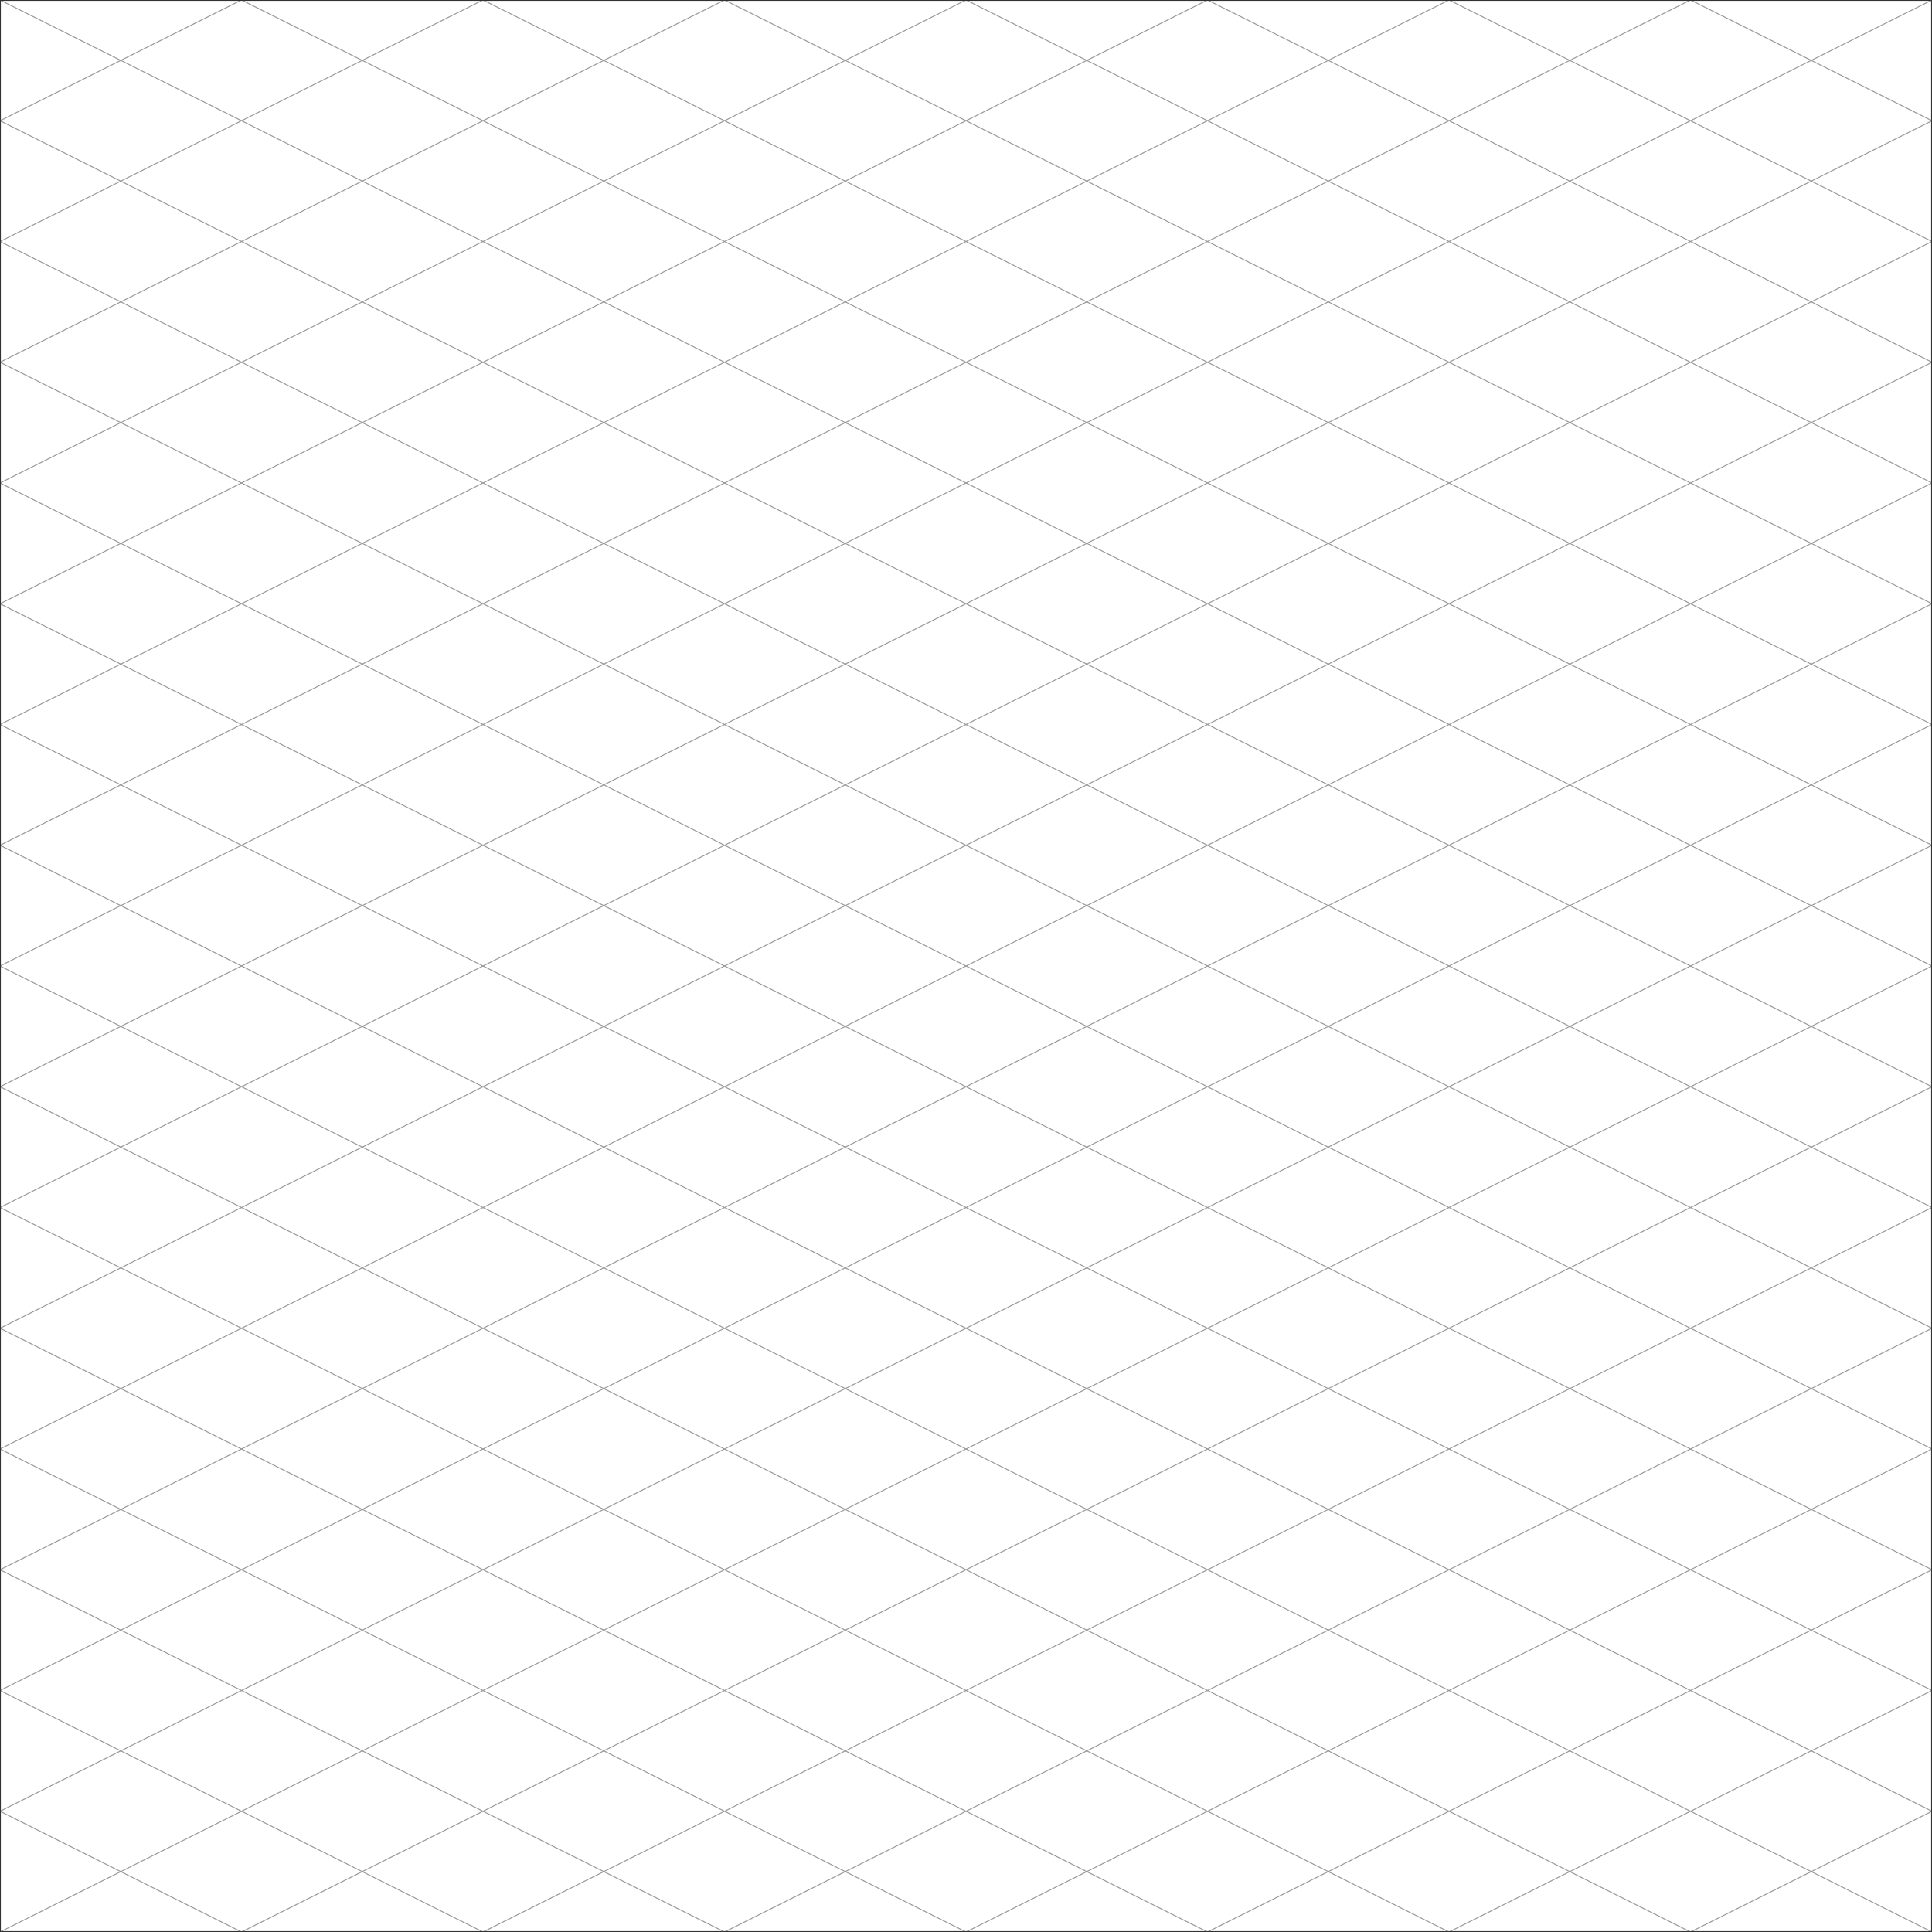
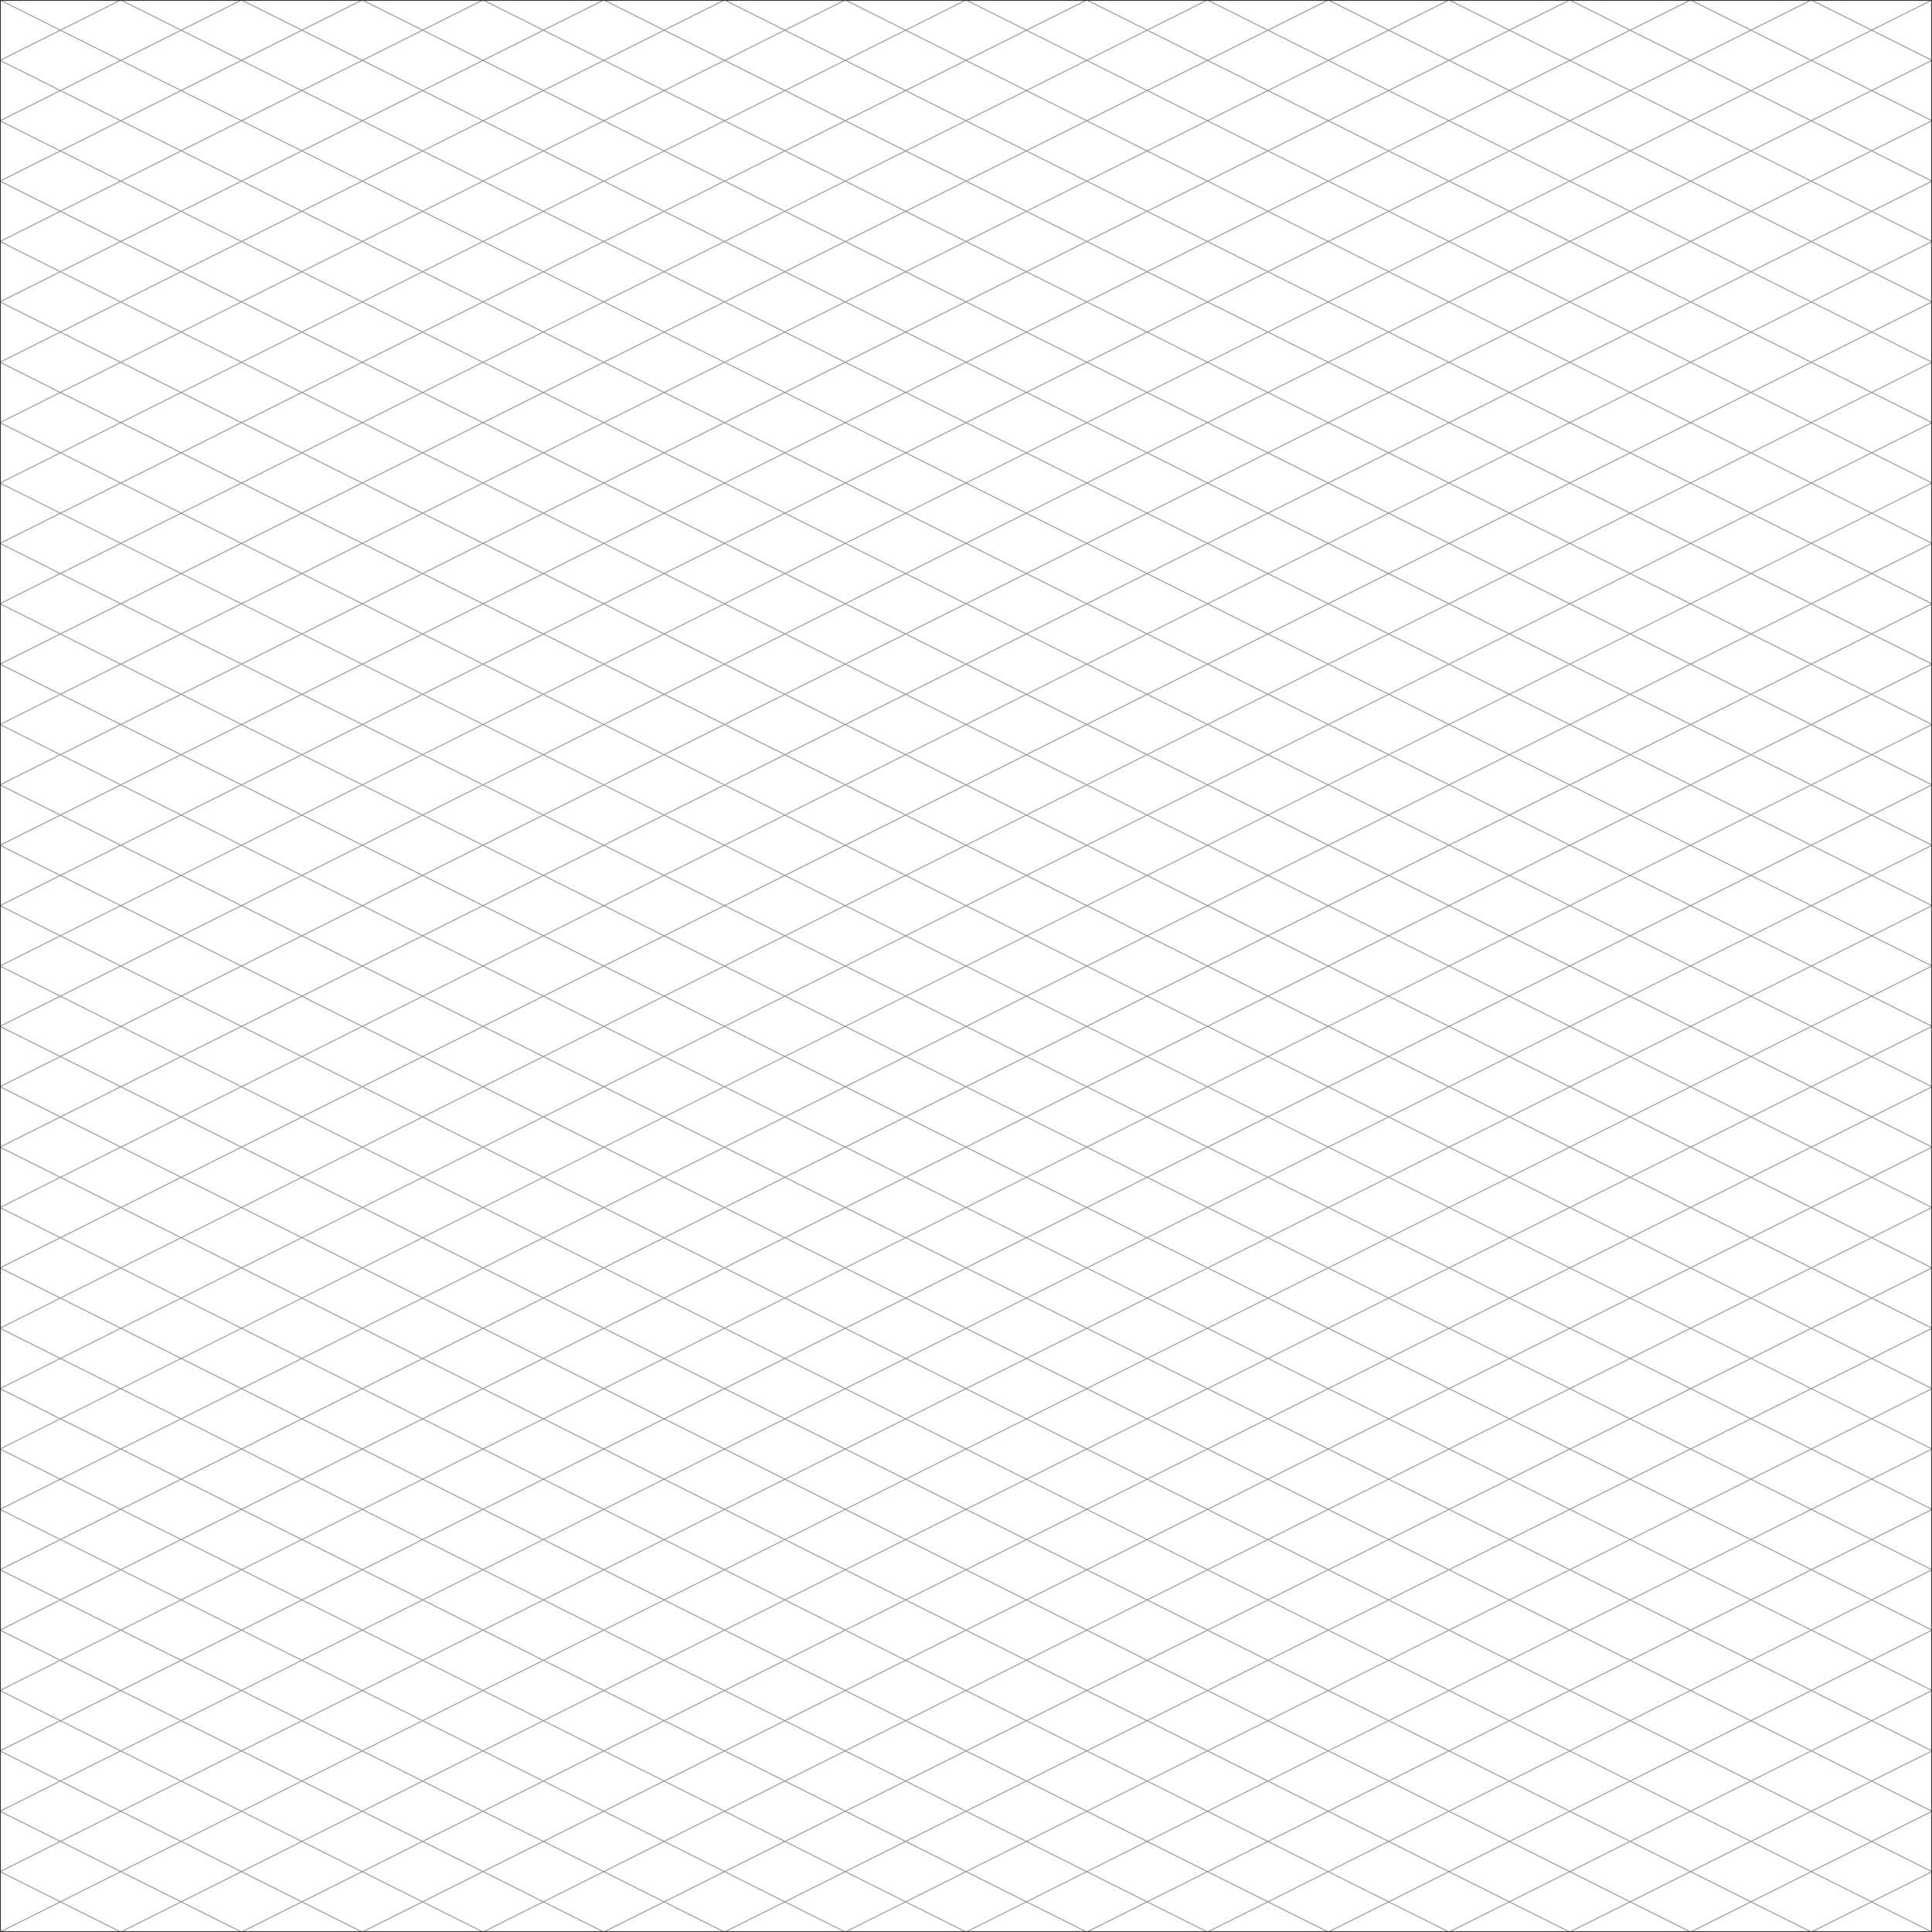
<svg xmlns="http://www.w3.org/2000/svg" width="8in" height="8in" viewBox="0 0 8 8">
  <rect width="8" height="8" fill="white" />
  <g stroke="#999" stroke-width="0.004" fill="none">
+     <line x1="7.5" y1="0" x2="8" y2="0.25" />
    <line x1="7" y1="0" x2="8" y2="0.5" />
+     <line x1="6.5" y1="0" x2="8" y2="0.75" />
    <line x1="6" y1="0" x2="8" y2="1" />
+     <line x1="5.5" y1="0" x2="8" y2="1.25" />
    <line x1="5" y1="0" x2="8" y2="1.5" />
+     <line x1="4.5" y1="0" x2="8" y2="1.75" />
    <line x1="4" y1="0" x2="8" y2="2" />
+     <line x1="3.5" y1="0" x2="8" y2="2.25" />
    <line x1="3" y1="0" x2="8" y2="2.5" />
+     <line x1="2.5" y1="0" x2="8" y2="2.75" />
    <line x1="2" y1="0" x2="8" y2="3" />
+     <line x1="1.5" y1="0" x2="8" y2="3.25" />
    <line x1="1" y1="0" x2="8" y2="3.5" />
+     <line x1="0.5" y1="0" x2="8" y2="3.75" />
    <line x1="0" y1="0" x2="8" y2="4" />
+     <line x1="0" y1="0.25" x2="8" y2="4.25" />
    <line x1="0" y1="0.5" x2="8" y2="4.5" />
+     <line x1="0" y1="0.75" x2="8" y2="4.75" />
    <line x1="0" y1="1" x2="8" y2="5" />
+     <line x1="0" y1="1.25" x2="8" y2="5.25" />
    <line x1="0" y1="1.5" x2="8" y2="5.5" />
+     <line x1="0" y1="1.75" x2="8" y2="5.75" />
    <line x1="0" y1="2" x2="8" y2="6" />
+     <line x1="0" y1="2.25" x2="8" y2="6.25" />
    <line x1="0" y1="2.5" x2="8" y2="6.5" />
+     <line x1="0" y1="2.75" x2="8" y2="6.75" />
    <line x1="0" y1="3" x2="8" y2="7" />
+     <line x1="0" y1="3.25" x2="8" y2="7.25" />
    <line x1="0" y1="3.5" x2="8" y2="7.5" />
+     <line x1="0" y1="3.75" x2="8" y2="7.75" />
    <line x1="0" y1="4" x2="8" y2="8" />
+     <line x1="0" y1="4.25" x2="7.5" y2="8" />
    <line x1="0" y1="4.5" x2="7" y2="8" />
+     <line x1="0" y1="4.75" x2="6.5" y2="8" />
    <line x1="0" y1="5" x2="6" y2="8" />
+     <line x1="0" y1="5.25" x2="5.5" y2="8" />
    <line x1="0" y1="5.5" x2="5" y2="8" />
+     <line x1="0" y1="5.75" x2="4.5" y2="8" />
    <line x1="0" y1="6" x2="4" y2="8" />
+     <line x1="0" y1="6.25" x2="3.5" y2="8" />
    <line x1="0" y1="6.5" x2="3" y2="8" />
+     <line x1="0" y1="6.75" x2="2.5" y2="8" />
    <line x1="0" y1="7" x2="2" y2="8" />
+     <line x1="0" y1="7.25" x2="1.5" y2="8" />
    <line x1="0" y1="7.5" x2="1" y2="8" />
+     <line x1="0" y1="7.75" x2="0.5" y2="8" />
+     <line x1="0" y1="0.25" x2="0.5" y2="0" />
    <line x1="0" y1="0.5" x2="1" y2="0" />
+     <line x1="0" y1="0.75" x2="1.5" y2="0" />
    <line x1="0" y1="1" x2="2" y2="0" />
+     <line x1="0" y1="1.25" x2="2.5" y2="0" />
    <line x1="0" y1="1.5" x2="3" y2="0" />
+     <line x1="0" y1="1.75" x2="3.5" y2="0" />
    <line x1="0" y1="2" x2="4" y2="0" />
+     <line x1="0" y1="2.25" x2="4.5" y2="0" />
    <line x1="0" y1="2.5" x2="5" y2="0" />
+     <line x1="0" y1="2.75" x2="5.5" y2="0" />
    <line x1="0" y1="3" x2="6" y2="0" />
+     <line x1="0" y1="3.25" x2="6.5" y2="0" />
    <line x1="0" y1="3.5" x2="7" y2="0" />
+     <line x1="0" y1="3.75" x2="7.5" y2="0" />
    <line x1="0" y1="4" x2="8" y2="0" />
+     <line x1="0" y1="4.25" x2="8" y2="0.25" />
    <line x1="0" y1="4.5" x2="8" y2="0.5" />
+     <line x1="0" y1="4.75" x2="8" y2="0.75" />
    <line x1="0" y1="5" x2="8" y2="1" />
+     <line x1="0" y1="5.25" x2="8" y2="1.25" />
    <line x1="0" y1="5.5" x2="8" y2="1.5" />
+     <line x1="0" y1="5.75" x2="8" y2="1.75" />
    <line x1="0" y1="6" x2="8" y2="2" />
+     <line x1="0" y1="6.25" x2="8" y2="2.25" />
    <line x1="0" y1="6.5" x2="8" y2="2.5" />
+     <line x1="0" y1="6.75" x2="8" y2="2.75" />
    <line x1="0" y1="7" x2="8" y2="3" />
+     <line x1="0" y1="7.25" x2="8" y2="3.25" />
    <line x1="0" y1="7.5" x2="8" y2="3.5" />
+     <line x1="0" y1="7.75" x2="8" y2="3.75" />
    <line x1="0" y1="8" x2="8" y2="4" />
+     <line x1="0.5" y1="8" x2="8" y2="4.25" />
    <line x1="1" y1="8" x2="8" y2="4.5" />
+     <line x1="1.5" y1="8" x2="8" y2="4.75" />
    <line x1="2" y1="8" x2="8" y2="5" />
+     <line x1="2.5" y1="8" x2="8" y2="5.25" />
    <line x1="3" y1="8" x2="8" y2="5.5" />
+     <line x1="3.5" y1="8" x2="8" y2="5.75" />
    <line x1="4" y1="8" x2="8" y2="6" />
+     <line x1="4.5" y1="8" x2="8" y2="6.25" />
    <line x1="5" y1="8" x2="8" y2="6.5" />
+     <line x1="5.5" y1="8" x2="8" y2="6.75" />
    <line x1="6" y1="8" x2="8" y2="7" />
+     <line x1="6.5" y1="8" x2="8" y2="7.25" />
    <line x1="7" y1="8" x2="8" y2="7.5" />
+     <line x1="7.5" y1="8" x2="8" y2="7.75" />
  </g>
  <rect x="0" y="0" width="8" height="8" stroke="#333" stroke-width="0.007" fill="none" />
</svg>
